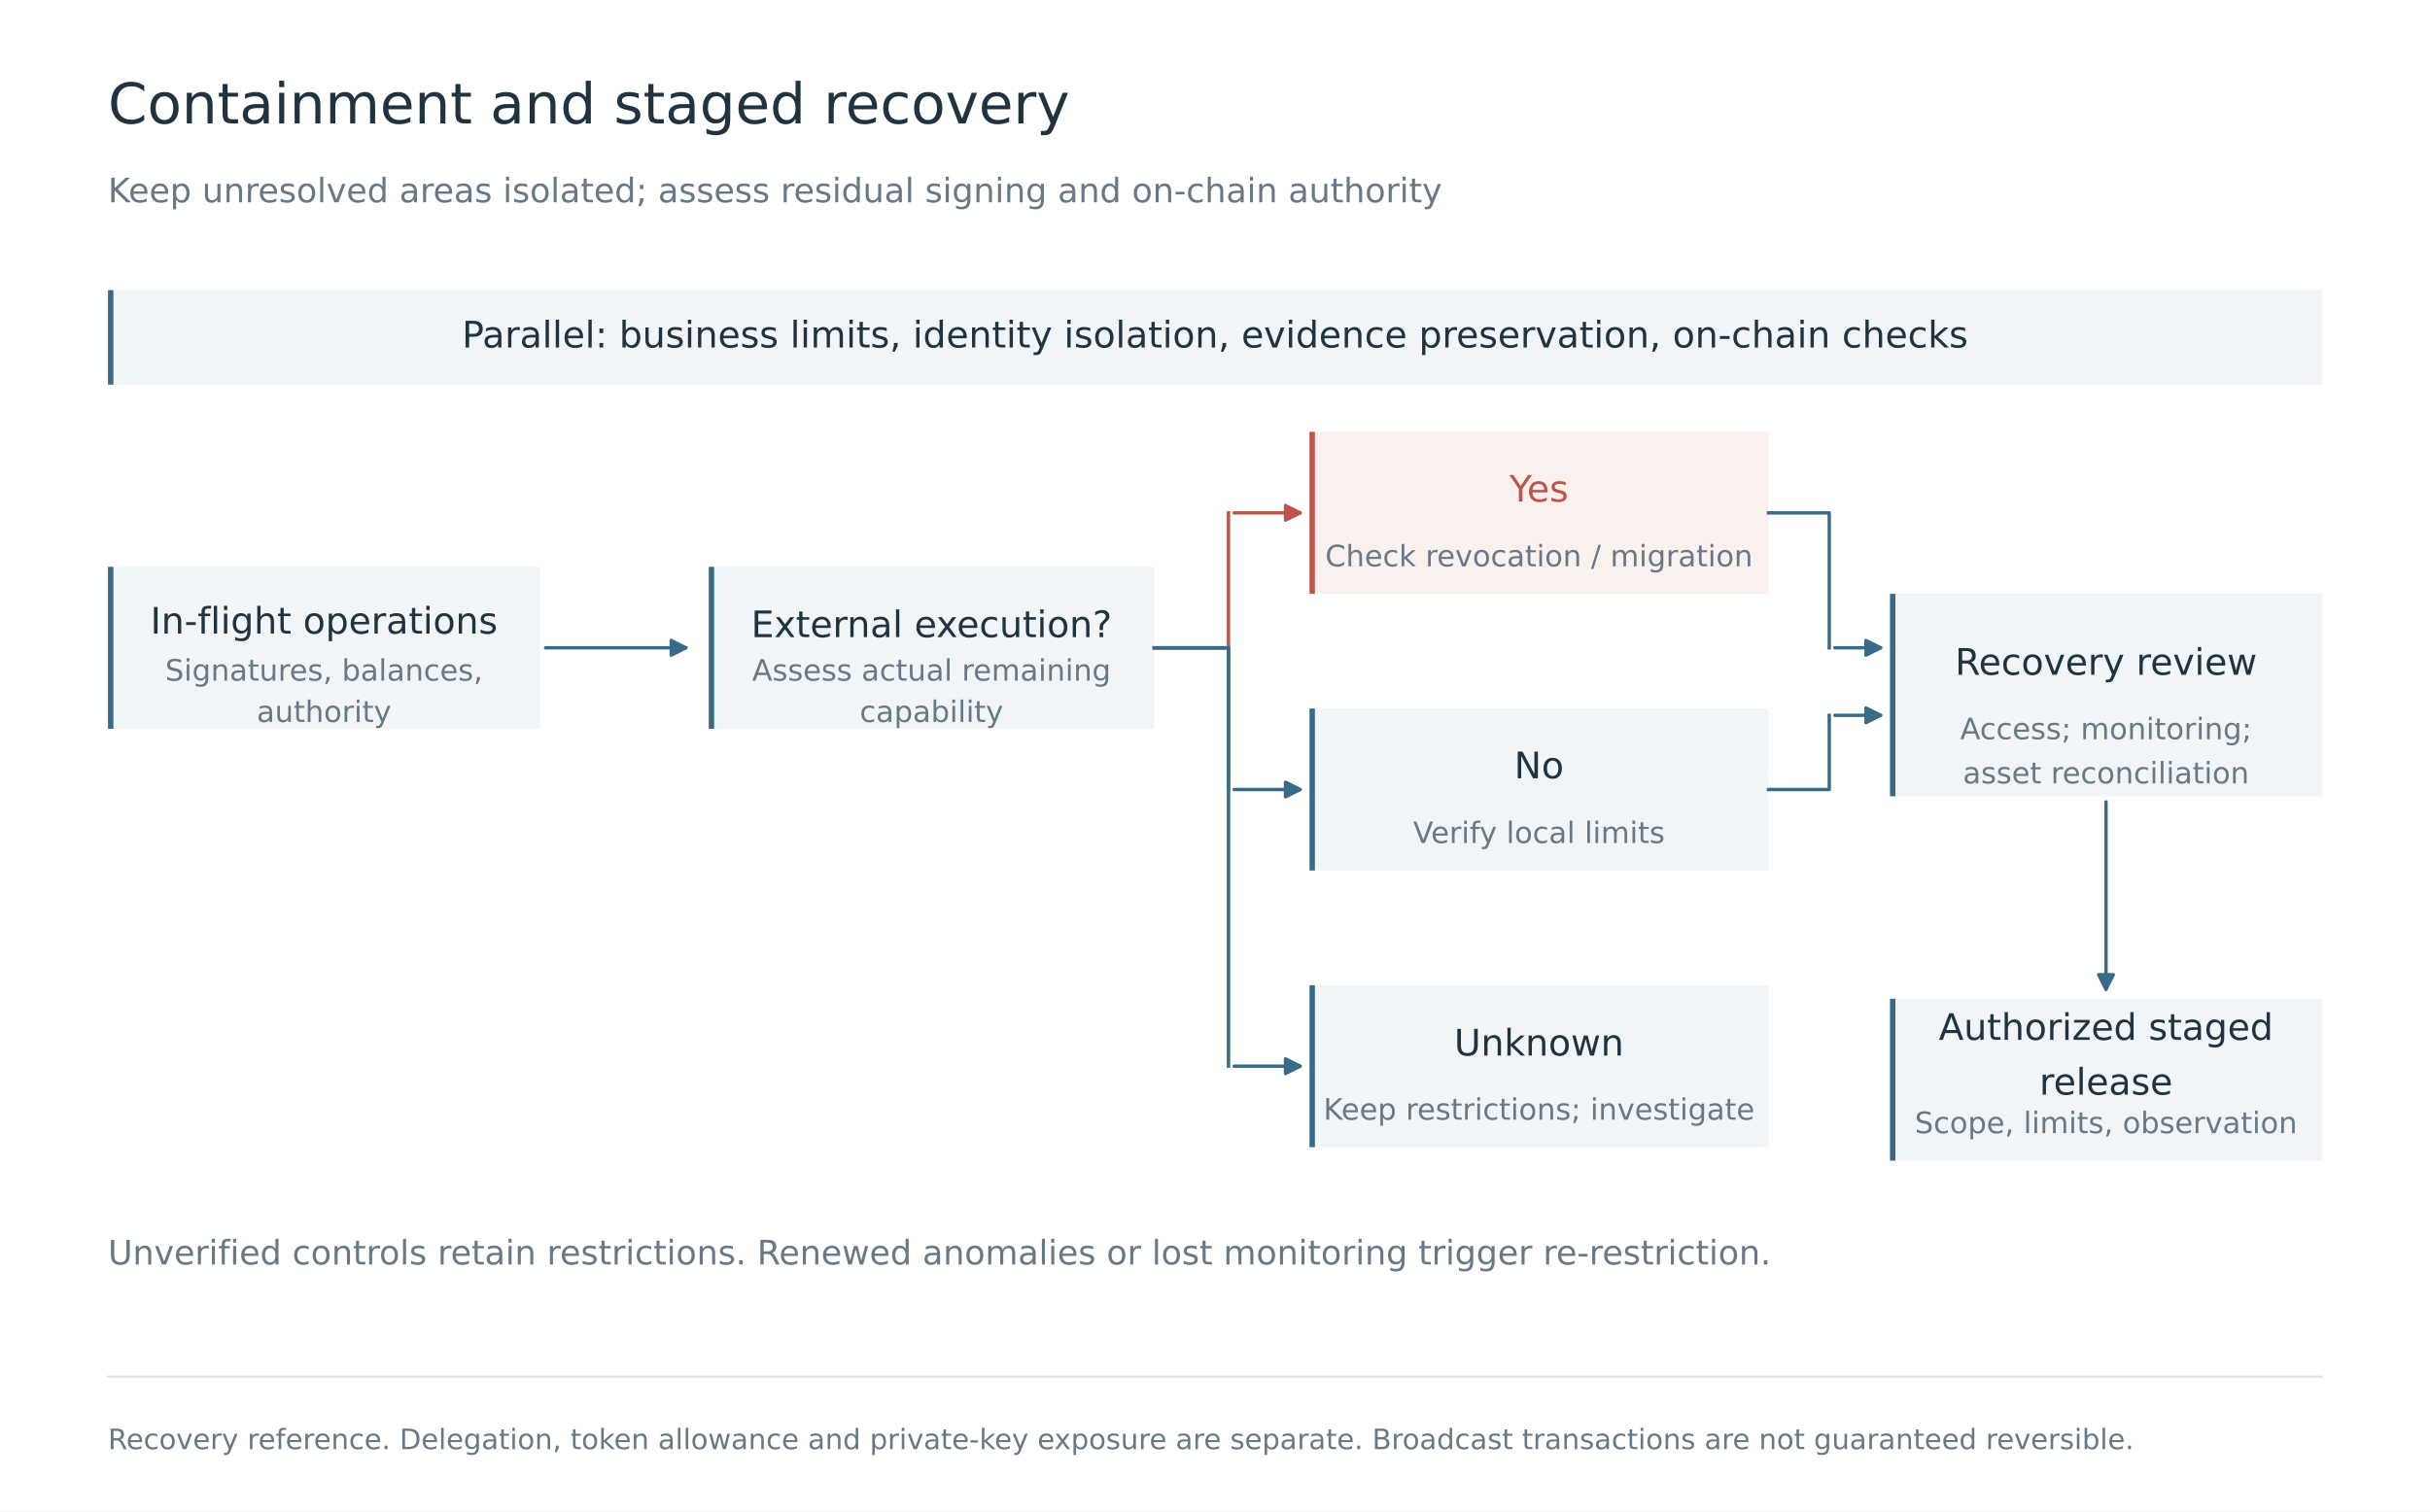
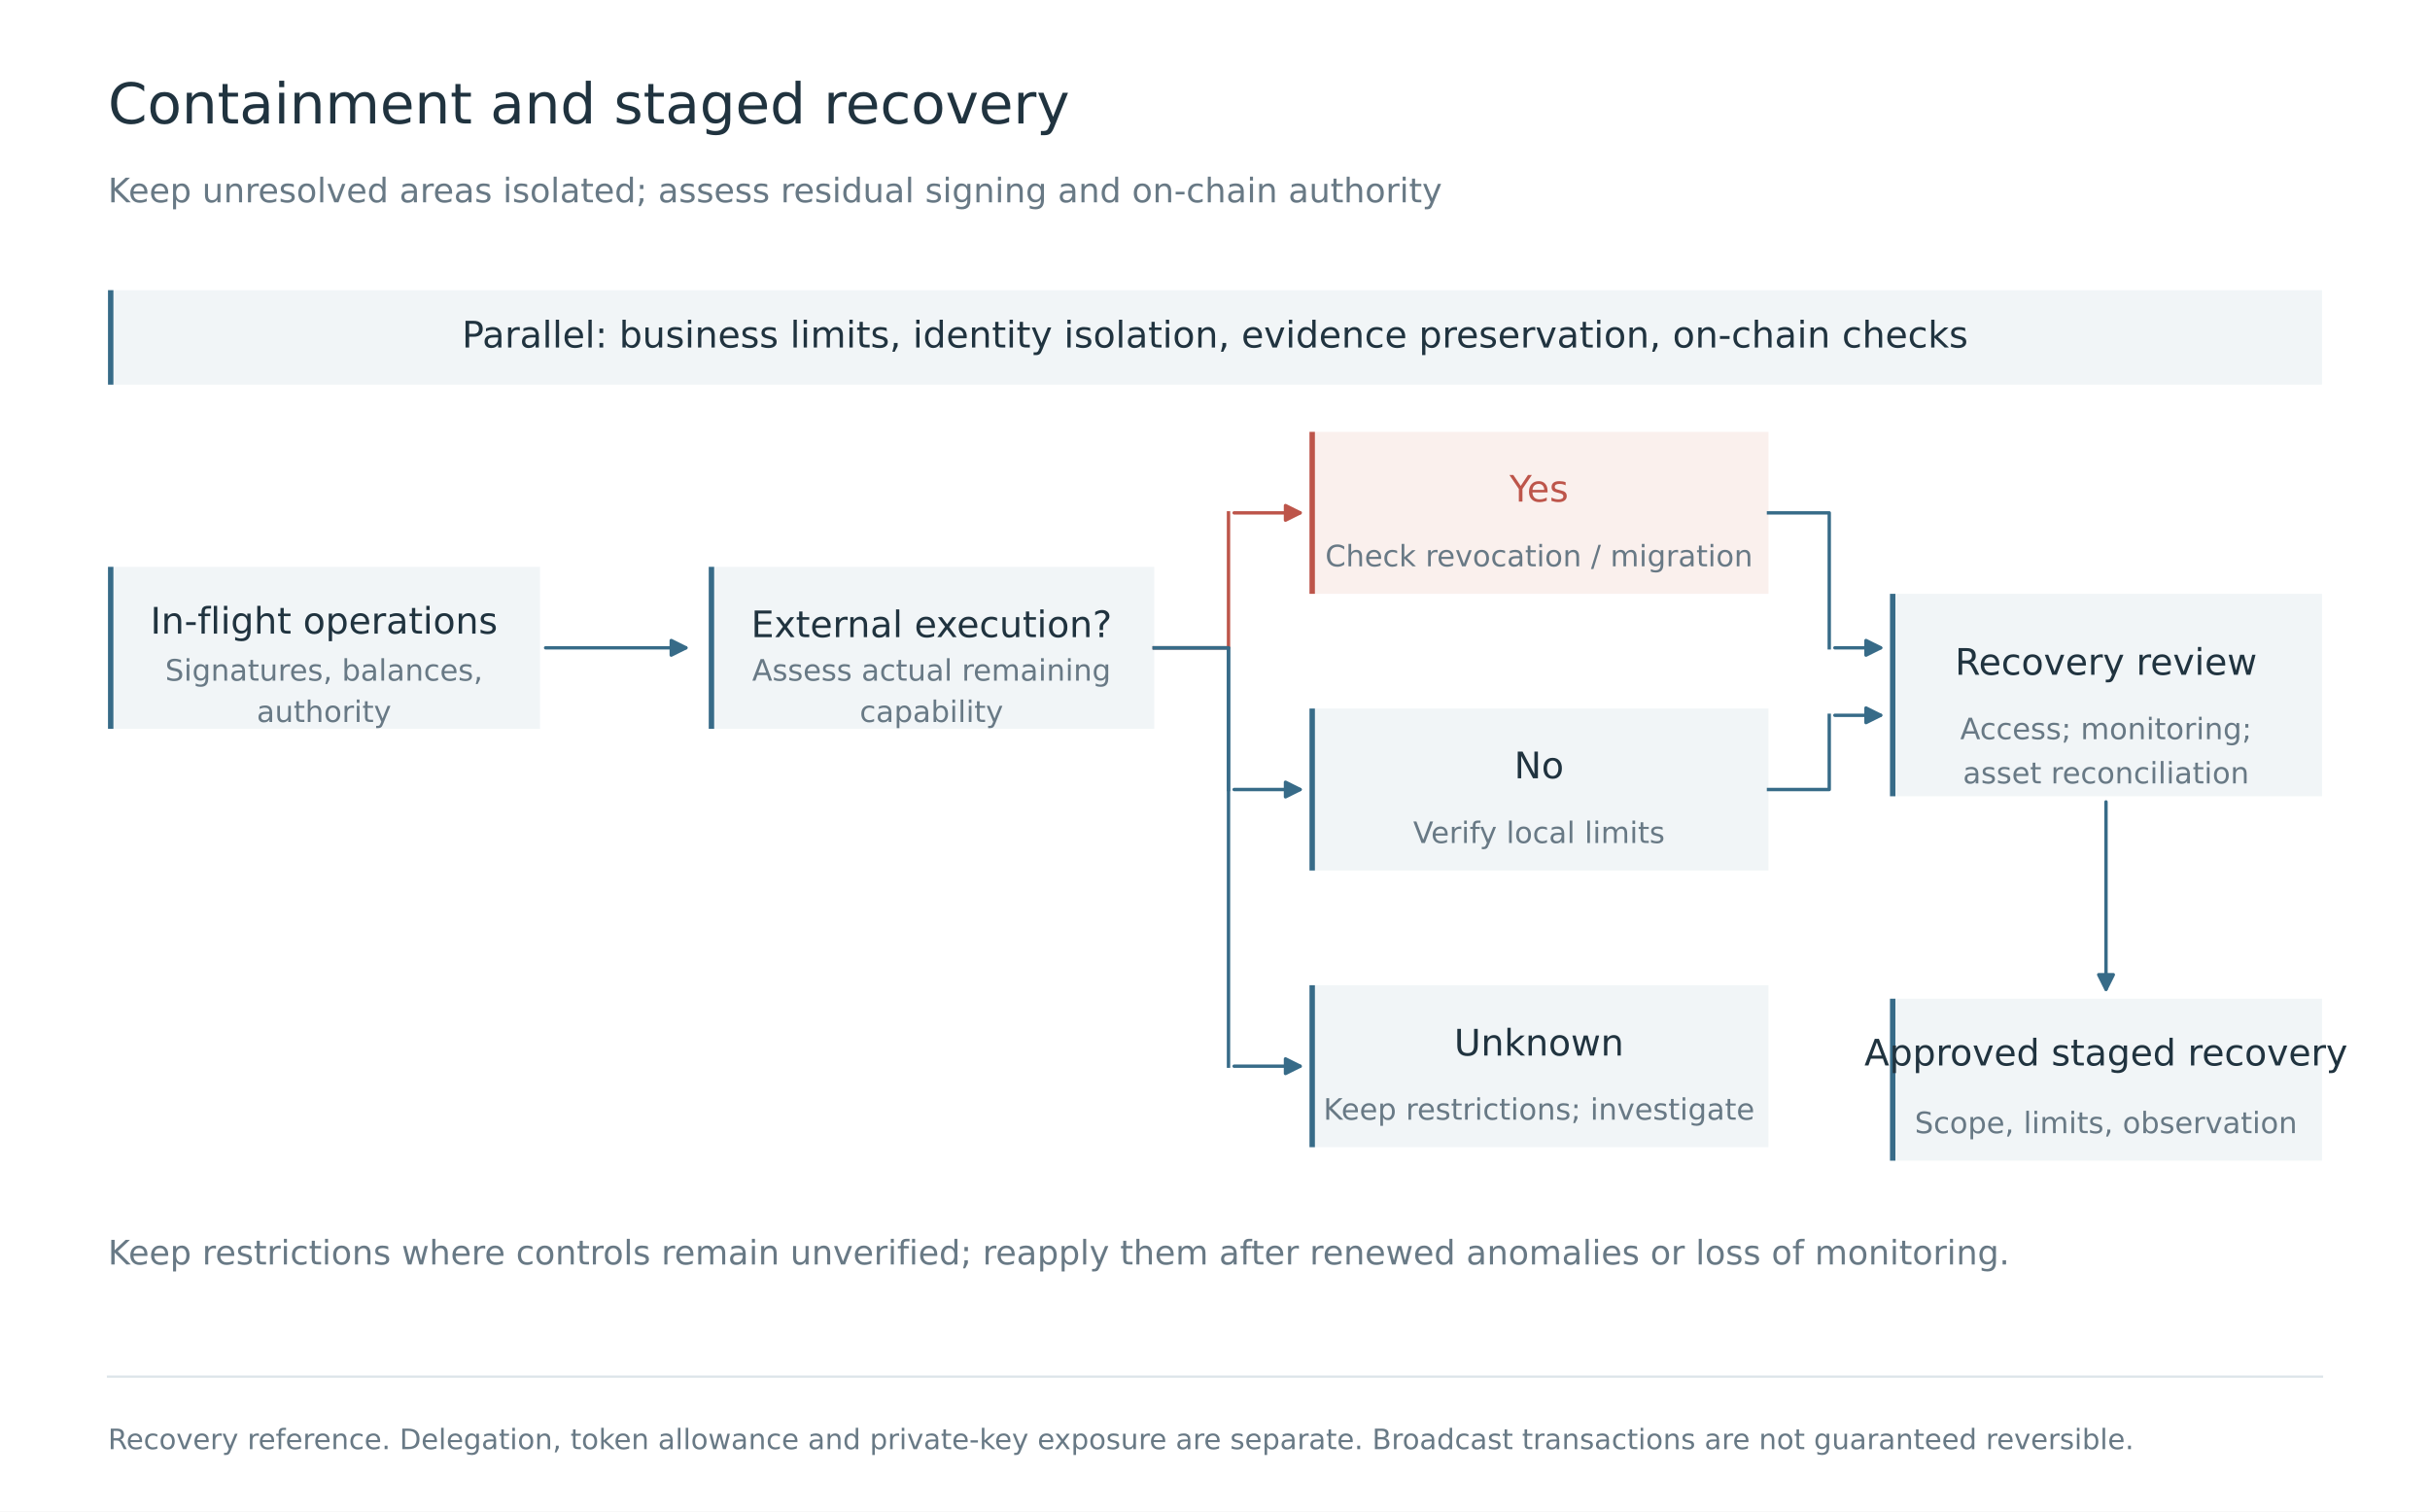
<svg xmlns="http://www.w3.org/2000/svg" width="864pt" height="537.6pt" viewBox="0 0 864 537.6" version="1.1">
  <defs>
    <style type="text/css">*{stroke-linejoin: round; stroke-linecap: butt}</style>
  </defs>
  <g id="figure_1">
    <g id="patch_1">
      <path d="M 0 537.6 L 864 537.6 L 864 0 L 0 0 z " style="fill: #ffffff" />
    </g>
    <g id="axes_1">
      <g id="patch_2">
-         <path d="M 38.4 103.2 L 825.6 103.2 L 825.6 136.8 L 38.4 136.8 z " clip-path="url(#pac7abf8b84)" style="fill: #f1f5f7" />
+         <path d="M 38.4 103.2 L 825.6 103.2 L 825.6 136.8 L 38.4 136.8 z " clip-path="url(#p943316f9b4)" style="fill: #f1f5f7" />
      </g>
      <g id="patch_3">
-         <path d="M 38.4 103.2 L 40.32 103.2 L 40.32 136.8 L 38.4 136.8 z " clip-path="url(#pac7abf8b84)" style="fill: #376b88" />
+         <path d="M 38.4 103.2 L 40.32 103.2 L 40.32 136.8 L 38.4 136.8 z " clip-path="url(#p943316f9b4)" style="fill: #376b88" />
      </g>
      <g id="patch_4">
-         <path d="M 38.4 201.6 L 192 201.6 L 192 259.2 L 38.4 259.2 z " clip-path="url(#pac7abf8b84)" style="fill: #f1f5f7" />
+         <path d="M 38.4 201.6 L 192 201.6 L 192 259.2 L 38.4 259.2 z " clip-path="url(#p943316f9b4)" style="fill: #f1f5f7" />
      </g>
      <g id="patch_5">
-         <path d="M 38.4 201.6 L 40.32 201.6 L 40.32 259.2 L 38.4 259.2 z " clip-path="url(#pac7abf8b84)" style="fill: #376b88" />
+         <path d="M 38.4 201.6 L 40.32 201.6 L 40.32 259.2 L 38.4 259.2 z " clip-path="url(#p943316f9b4)" style="fill: #376b88" />
      </g>
      <g id="patch_6">
-         <path d="M 193.998 230.4 Q 219.6 230.4 243.861 230.4 " clip-path="url(#pac7abf8b84)" style="fill: none; stroke: #376b88; stroke-width: 1.2; stroke-linecap: round" />
-         <path d="M 238.661 227.8 L 243.861 230.4 L 238.661 233 z " clip-path="url(#pac7abf8b84)" style="fill: #376b88; stroke: #376b88; stroke-width: 1.2; stroke-linecap: round" />
+         <path d="M 193.998 230.4 Q 219.6 230.4 243.861 230.4 " clip-path="url(#p943316f9b4)" style="fill: none; stroke: #376b88; stroke-width: 1.2; stroke-linecap: round" />
+         <path d="M 238.661 227.8 L 243.861 230.4 L 238.661 233 z " clip-path="url(#p943316f9b4)" style="fill: #376b88; stroke: #376b88; stroke-width: 1.2; stroke-linecap: round" />
      </g>
      <g id="patch_7">
-         <path d="M 252 201.6 L 410.4 201.6 L 410.4 259.2 L 252 259.2 z " clip-path="url(#pac7abf8b84)" style="fill: #f1f5f7" />
+         <path d="M 252 201.6 L 410.4 201.6 L 410.4 259.2 L 252 259.2 z " clip-path="url(#p943316f9b4)" style="fill: #f1f5f7" />
      </g>
      <g id="patch_8">
-         <path d="M 252 201.6 L 253.92 201.6 L 253.92 259.2 L 252 259.2 z " clip-path="url(#pac7abf8b84)" style="fill: #376b88" />
+         <path d="M 252 201.6 L 253.92 201.6 L 253.92 259.2 L 252 259.2 z " clip-path="url(#p943316f9b4)" style="fill: #376b88" />
      </g>
      <g id="patch_9">
-         <path d="M 465.6 153.6 L 628.8 153.6 L 628.8 211.2 L 465.6 211.2 z " clip-path="url(#pac7abf8b84)" style="fill: #faf0ed" />
+         <path d="M 465.6 153.6 L 628.8 153.6 L 628.8 211.2 L 465.6 211.2 z " clip-path="url(#p943316f9b4)" style="fill: #faf0ed" />
      </g>
      <g id="patch_10">
-         <path d="M 465.6 153.6 L 467.52 153.6 L 467.52 211.2 L 465.6 211.2 z " clip-path="url(#pac7abf8b84)" style="fill: #bd554a" />
+         <path d="M 465.6 153.6 L 467.52 153.6 L 467.52 211.2 L 465.6 211.2 z " clip-path="url(#p943316f9b4)" style="fill: #bd554a" />
      </g>
      <g id="patch_11">
-         <path d="M 438.8 182.4 Q 451.201 182.4 462.26 182.4 " clip-path="url(#pac7abf8b84)" style="fill: none; stroke: #bd554a; stroke-width: 1.2; stroke-linecap: round" />
-         <path d="M 457.06 179.8 L 462.26 182.4 L 457.06 185 z " clip-path="url(#pac7abf8b84)" style="fill: #bd554a; stroke: #bd554a; stroke-width: 1.2; stroke-linecap: round" />
+         <path d="M 438.8 182.4 Q 451.201 182.4 462.26 182.4 " clip-path="url(#p943316f9b4)" style="fill: none; stroke: #bd554a; stroke-width: 1.2; stroke-linecap: round" />
+         <path d="M 457.06 179.8 L 462.26 182.4 L 457.06 185 z " clip-path="url(#p943316f9b4)" style="fill: #bd554a; stroke: #bd554a; stroke-width: 1.2; stroke-linecap: round" />
      </g>
      <g id="patch_12">
-         <path d="M 465.6 252 L 628.8 252 L 628.8 309.6 L 465.6 309.6 z " clip-path="url(#pac7abf8b84)" style="fill: #f1f5f7" />
+         <path d="M 465.6 252 L 628.8 252 L 628.8 309.6 L 465.6 309.6 z " clip-path="url(#p943316f9b4)" style="fill: #f1f5f7" />
      </g>
      <g id="patch_13">
-         <path d="M 465.6 252 L 467.52 252 L 467.52 309.6 L 465.6 309.6 z " clip-path="url(#pac7abf8b84)" style="fill: #376b88" />
+         <path d="M 465.6 252 L 467.52 252 L 467.52 309.6 L 465.6 309.6 z " clip-path="url(#p943316f9b4)" style="fill: #376b88" />
      </g>
      <g id="patch_14">
-         <path d="M 438.8 280.8 Q 451.201 280.8 462.26 280.8 " clip-path="url(#pac7abf8b84)" style="fill: none; stroke: #376b88; stroke-width: 1.2; stroke-linecap: round" />
-         <path d="M 457.06 278.2 L 462.26 280.8 L 457.06 283.4 z " clip-path="url(#pac7abf8b84)" style="fill: #376b88; stroke: #376b88; stroke-width: 1.2; stroke-linecap: round" />
+         <path d="M 438.8 280.8 Q 451.201 280.8 462.26 280.8 " clip-path="url(#p943316f9b4)" style="fill: none; stroke: #376b88; stroke-width: 1.2; stroke-linecap: round" />
+         <path d="M 457.06 278.2 L 462.26 280.8 L 457.06 283.4 z " clip-path="url(#p943316f9b4)" style="fill: #376b88; stroke: #376b88; stroke-width: 1.2; stroke-linecap: round" />
      </g>
      <g id="patch_15">
-         <path d="M 465.6 350.4 L 628.8 350.4 L 628.8 408 L 465.6 408 z " clip-path="url(#pac7abf8b84)" style="fill: #f1f5f7" />
+         <path d="M 465.6 350.4 L 628.8 350.4 L 628.8 408 L 465.6 408 z " clip-path="url(#p943316f9b4)" style="fill: #f1f5f7" />
      </g>
      <g id="patch_16">
-         <path d="M 465.6 350.4 L 467.52 350.4 L 467.52 408 L 465.6 408 z " clip-path="url(#pac7abf8b84)" style="fill: #376b88" />
+         <path d="M 465.6 350.4 L 467.52 350.4 L 467.52 408 L 465.6 408 z " clip-path="url(#p943316f9b4)" style="fill: #376b88" />
      </g>
      <g id="patch_17">
-         <path d="M 438.8 379.2 Q 451.201 379.2 462.26 379.2 " clip-path="url(#pac7abf8b84)" style="fill: none; stroke: #376b88; stroke-width: 1.2; stroke-linecap: round" />
-         <path d="M 457.06 376.6 L 462.26 379.2 L 457.06 381.8 z " clip-path="url(#pac7abf8b84)" style="fill: #376b88; stroke: #376b88; stroke-width: 1.2; stroke-linecap: round" />
+         <path d="M 438.8 379.2 Q 451.201 379.2 462.26 379.2 " clip-path="url(#p943316f9b4)" style="fill: none; stroke: #376b88; stroke-width: 1.2; stroke-linecap: round" />
+         <path d="M 457.06 376.6 L 462.26 379.2 L 457.06 381.8 z " clip-path="url(#p943316f9b4)" style="fill: #376b88; stroke: #376b88; stroke-width: 1.2; stroke-linecap: round" />
      </g>
      <g id="patch_18">
-         <path d="M 672 211.2 L 825.6 211.2 L 825.6 283.2 L 672 283.2 z " clip-path="url(#pac7abf8b84)" style="fill: #f1f5f7" />
+         <path d="M 672 211.2 L 825.6 211.2 L 825.6 283.2 L 672 283.2 z " clip-path="url(#p943316f9b4)" style="fill: #f1f5f7" />
      </g>
      <g id="patch_19">
-         <path d="M 672 211.2 L 673.92 211.2 L 673.92 283.2 L 672 283.2 z " clip-path="url(#pac7abf8b84)" style="fill: #376b88" />
+         <path d="M 672 211.2 L 673.92 211.2 L 673.92 283.2 L 672 283.2 z " clip-path="url(#p943316f9b4)" style="fill: #376b88" />
      </g>
      <g id="patch_20">
-         <path d="M 652.401 230.4 Q 661.203 230.4 668.663 230.4 " clip-path="url(#pac7abf8b84)" style="fill: none; stroke: #376b88; stroke-width: 1.2; stroke-linecap: round" />
-         <path d="M 663.463 227.8 L 668.663 230.4 L 663.463 233 z " clip-path="url(#pac7abf8b84)" style="fill: #376b88; stroke: #376b88; stroke-width: 1.2; stroke-linecap: round" />
+         <path d="M 652.401 230.4 Q 661.203 230.4 668.663 230.4 " clip-path="url(#p943316f9b4)" style="fill: none; stroke: #376b88; stroke-width: 1.2; stroke-linecap: round" />
+         <path d="M 663.463 227.8 L 668.663 230.4 L 663.463 233 z " clip-path="url(#p943316f9b4)" style="fill: #376b88; stroke: #376b88; stroke-width: 1.2; stroke-linecap: round" />
      </g>
      <g id="patch_21">
-         <path d="M 652.401 254.4 Q 661.203 254.4 668.663 254.4 " clip-path="url(#pac7abf8b84)" style="fill: none; stroke: #376b88; stroke-width: 1.2; stroke-linecap: round" />
-         <path d="M 663.463 251.8 L 668.663 254.4 L 663.463 257 z " clip-path="url(#pac7abf8b84)" style="fill: #376b88; stroke: #376b88; stroke-width: 1.2; stroke-linecap: round" />
+         <path d="M 652.401 254.4 Q 661.203 254.4 668.663 254.4 " clip-path="url(#p943316f9b4)" style="fill: none; stroke: #376b88; stroke-width: 1.2; stroke-linecap: round" />
+         <path d="M 663.463 251.8 L 668.663 254.4 L 663.463 257 z " clip-path="url(#p943316f9b4)" style="fill: #376b88; stroke: #376b88; stroke-width: 1.2; stroke-linecap: round" />
      </g>
      <g id="patch_22">
-         <path d="M 672 355.2 L 825.6 355.2 L 825.6 412.8 L 672 412.8 z " clip-path="url(#pac7abf8b84)" style="fill: #f1f5f7" />
+         <path d="M 672 355.2 L 825.6 355.2 L 825.6 412.8 L 672 412.8 z " clip-path="url(#p943316f9b4)" style="fill: #f1f5f7" />
      </g>
      <g id="patch_23">
-         <path d="M 672 355.2 L 673.92 355.2 L 673.92 412.8 L 672 412.8 z " clip-path="url(#pac7abf8b84)" style="fill: #376b88" />
+         <path d="M 672 355.2 L 673.92 355.2 L 673.92 412.8 L 672 412.8 z " clip-path="url(#p943316f9b4)" style="fill: #376b88" />
      </g>
      <g id="patch_24">
-         <path d="M 748.8 285.2 Q 748.8 319.198 748.8 351.855 " clip-path="url(#pac7abf8b84)" style="fill: none; stroke: #376b88; stroke-width: 1.2; stroke-linecap: round" />
-         <path d="M 751.4 346.655 L 748.8 351.855 L 746.2 346.655 z " clip-path="url(#pac7abf8b84)" style="fill: #376b88; stroke: #376b88; stroke-width: 1.2; stroke-linecap: round" />
+         <path d="M 748.8 285.2 Q 748.8 319.198 748.8 351.855 " clip-path="url(#p943316f9b4)" style="fill: none; stroke: #376b88; stroke-width: 1.2; stroke-linecap: round" />
+         <path d="M 751.4 346.655 L 748.8 351.855 L 746.2 346.655 z " clip-path="url(#p943316f9b4)" style="fill: #376b88; stroke: #376b88; stroke-width: 1.2; stroke-linecap: round" />
      </g>
      <g id="line2d_1">
-         <path d="M 410.4 230.4 L 436.8 230.4 L 436.8 182.4 " clip-path="url(#pac7abf8b84)" style="fill: none; stroke: #bd554a; stroke-width: 1.2; stroke-linecap: square" />
+         <path d="M 410.4 230.4 L 436.8 230.4 L 436.8 182.4 " clip-path="url(#p943316f9b4)" style="fill: none; stroke: #bd554a; stroke-width: 1.2; stroke-linecap: square" />
      </g>
      <g id="line2d_2">
-         <path d="M 410.4 230.4 L 436.8 230.4 L 436.8 280.8 " clip-path="url(#pac7abf8b84)" style="fill: none; stroke: #376b88; stroke-width: 1.2; stroke-linecap: square" />
+         <path d="M 410.4 230.4 L 436.8 230.4 L 436.8 280.8 " clip-path="url(#p943316f9b4)" style="fill: none; stroke: #376b88; stroke-width: 1.2; stroke-linecap: square" />
      </g>
      <g id="line2d_3">
-         <path d="M 410.4 230.4 L 436.8 230.4 L 436.8 379.2 " clip-path="url(#pac7abf8b84)" style="fill: none; stroke: #376b88; stroke-width: 1.2; stroke-linecap: square" />
+         <path d="M 410.4 230.4 L 436.8 230.4 L 436.8 379.2 " clip-path="url(#p943316f9b4)" style="fill: none; stroke: #376b88; stroke-width: 1.2; stroke-linecap: square" />
      </g>
      <g id="line2d_4">
-         <path d="M 628.8 182.4 L 650.4 182.4 L 650.4 230.4 " clip-path="url(#pac7abf8b84)" style="fill: none; stroke: #376b88; stroke-width: 1.2; stroke-linecap: square" />
+         <path d="M 628.8 182.4 L 650.4 182.4 L 650.4 230.4 " clip-path="url(#p943316f9b4)" style="fill: none; stroke: #376b88; stroke-width: 1.2; stroke-linecap: square" />
      </g>
      <g id="line2d_5">
-         <path d="M 628.8 280.8 L 650.4 280.8 L 650.4 254.4 " clip-path="url(#pac7abf8b84)" style="fill: none; stroke: #376b88; stroke-width: 1.2; stroke-linecap: square" />
+         <path d="M 628.8 280.8 L 650.4 280.8 L 650.4 254.4 " clip-path="url(#p943316f9b4)" style="fill: none; stroke: #376b88; stroke-width: 1.2; stroke-linecap: square" />
      </g>
      <g id="line2d_6">
-         <path d="M 38.4 489.6 L 825.6 489.6 " clip-path="url(#pac7abf8b84)" style="fill: none; stroke: #dce4e9; stroke-width: 0.8; stroke-linecap: square" />
+         <path d="M 38.4 489.6 L 825.6 489.6 " clip-path="url(#p943316f9b4)" style="fill: none; stroke: #dce4e9; stroke-width: 0.8; stroke-linecap: square" />
      </g>
      <g id="text_1">
        <text style="font-size: 20px; font-family: 'DejaVu Sans'; text-anchor: start; fill: #20333f" x="38.4" y="43.919" transform="rotate(-0 38.4 43.91875)">Containment and staged recovery</text>
      </g>
      <g id="text_2">
        <text style="font-size: 12px; font-family: 'DejaVu Sans'; text-anchor: start; fill: #687985" x="38.4" y="71.951" transform="rotate(-0 38.4 71.95125)">Keep unresolved areas isolated; assess residual signing and on-chain authority</text>
      </g>
      <g id="text_3">
        <text style="font-size: 13px; font-family: 'DejaVu Sans'; text-anchor: middle; fill: #20333f" x="432" y="123.587" transform="rotate(-0 432 123.5872)">Parallel: business limits, identity isolation, evidence preservation, on-chain checks</text>
      </g>
      <g id="text_4">
        <text style="font-size: 13px; font-family: 'DejaVu Sans'; text-anchor: middle; fill: #20333f" x="115.2" y="225.347" transform="rotate(-0 115.2 225.3472)">In-flight operations</text>
      </g>
      <g id="text_5">
        <text style="font-size: 10.5px; font-family: 'DejaVu Sans'; fill: #687985" transform="translate(58.72723 242.0753)">Signatures, balances,</text>
        <text style="font-size: 10.5px; font-family: 'DejaVu Sans'; fill: #687985" transform="translate(91.27559 256.7753)">authority</text>
      </g>
      <g id="text_6">
        <text style="font-size: 13px; font-family: 'DejaVu Sans'; text-anchor: middle; fill: #20333f" x="331.2" y="226.607" transform="rotate(-0 331.2 226.6066)">External execution?</text>
      </g>
      <g id="text_7">
        <text style="font-size: 10.5px; font-family: 'DejaVu Sans'; fill: #687985" transform="translate(267.4281 242.0753)">Assess actual remaining</text>
        <text style="font-size: 10.5px; font-family: 'DejaVu Sans'; fill: #687985" transform="translate(305.6719 256.7753)">capability</text>
      </g>
      <g id="text_8">
        <text style="font-size: 13px; font-family: 'DejaVu Sans'; text-anchor: middle; fill: #bd554a" x="547.2" y="178.406" transform="rotate(-0 547.2 178.4065)">Yes</text>
      </g>
      <g id="text_9">
        <text style="font-size: 10.5px; font-family: 'DejaVu Sans'; text-anchor: middle; fill: #687985" x="547.2" y="201.425" transform="rotate(-0 547.2 201.4253)">Check revocation / migration</text>
      </g>
      <g id="text_10">
        <text style="font-size: 13px; font-family: 'DejaVu Sans'; text-anchor: middle; fill: #20333f" x="547.2" y="276.806" transform="rotate(-0 547.2 276.8065)">No</text>
      </g>
      <g id="text_11">
        <text style="font-size: 10.5px; font-family: 'DejaVu Sans'; text-anchor: middle; fill: #687985" x="547.2" y="299.825" transform="rotate(-0 547.2 299.8253)">Verify local limits</text>
      </g>
      <g id="text_12">
        <text style="font-size: 13px; font-family: 'DejaVu Sans'; text-anchor: middle; fill: #20333f" x="547.2" y="375.407" transform="rotate(-0 547.2 375.4066)">Unknown</text>
      </g>
      <g id="text_13">
        <text style="font-size: 10.5px; font-family: 'DejaVu Sans'; text-anchor: middle; fill: #687985" x="547.2" y="398.225" transform="rotate(-0 547.2 398.2253)">Keep restrictions; investigate</text>
      </g>
      <g id="text_14">
        <text style="font-size: 13px; font-family: 'DejaVu Sans'; text-anchor: middle; fill: #20333f" x="748.8" y="239.987" transform="rotate(-0 748.8 239.9872)">Recovery review</text>
      </g>
      <g id="text_15">
        <text style="font-size: 10.5px; font-family: 'DejaVu Sans'; fill: #687985" transform="translate(696.962 262.9073)">Access; monitoring;</text>
        <text style="font-size: 10.5px; font-family: 'DejaVu Sans'; fill: #687985" transform="translate(697.9209 278.6245)">asset reconciliation</text>
      </g>
      <g id="text_16">
-         <text style="font-size: 13px; font-family: 'DejaVu Sans'; fill: #20333f" transform="translate(689.3382 369.8472)">Authorized staged</text>
-         <text style="font-size: 13px; font-family: 'DejaVu Sans'; fill: #20333f" transform="translate(725.0973 389.3066)">release</text>
+         <text style="font-size: 13px; font-family: 'DejaVu Sans'; text-anchor: middle; fill: #20333f" x="748.8" y="378.947" transform="rotate(-0 748.8 378.9472)">Approved staged recovery</text>
      </g>
      <g id="text_17">
        <text style="font-size: 10.5px; font-family: 'DejaVu Sans'; text-anchor: middle; fill: #687985" x="748.8" y="403.025" transform="rotate(-0 748.8 403.0253)">Scope, limits, observation</text>
      </g>
      <g id="text_18">
-         <text style="font-size: 12px; font-family: 'DejaVu Sans'; text-anchor: start; fill: #687985" x="38.4" y="449.711" transform="rotate(-0 38.4 449.7113)">Unverified controls retain restrictions. Renewed anomalies or lost monitoring trigger re-restriction.</text>
+         <text style="font-size: 12px; font-family: 'DejaVu Sans'; text-anchor: start; fill: #687985" x="38.4" y="449.711" transform="rotate(-0 38.4 449.7113)">Keep restrictions where controls remain unverified; reapply them after renewed anomalies or loss of monitoring.</text>
      </g>
      <g id="text_19">
        <text style="font-size: 10px; font-family: 'DejaVu Sans'; text-anchor: start; fill: #687985" x="38.4" y="515.399" transform="rotate(-0 38.4 515.3994)">Recovery reference. Delegation, token allowance and private-key exposure are separate. Broadcast transactions are not guaranteed reversible.</text>
      </g>
    </g>
  </g>
  <defs>
-     <clipPath id="pac7abf8b84">
+     <clipPath id="p943316f9b4">
      <rect x="0" y="0" width="864" height="537.6" />
    </clipPath>
  </defs>
</svg>
